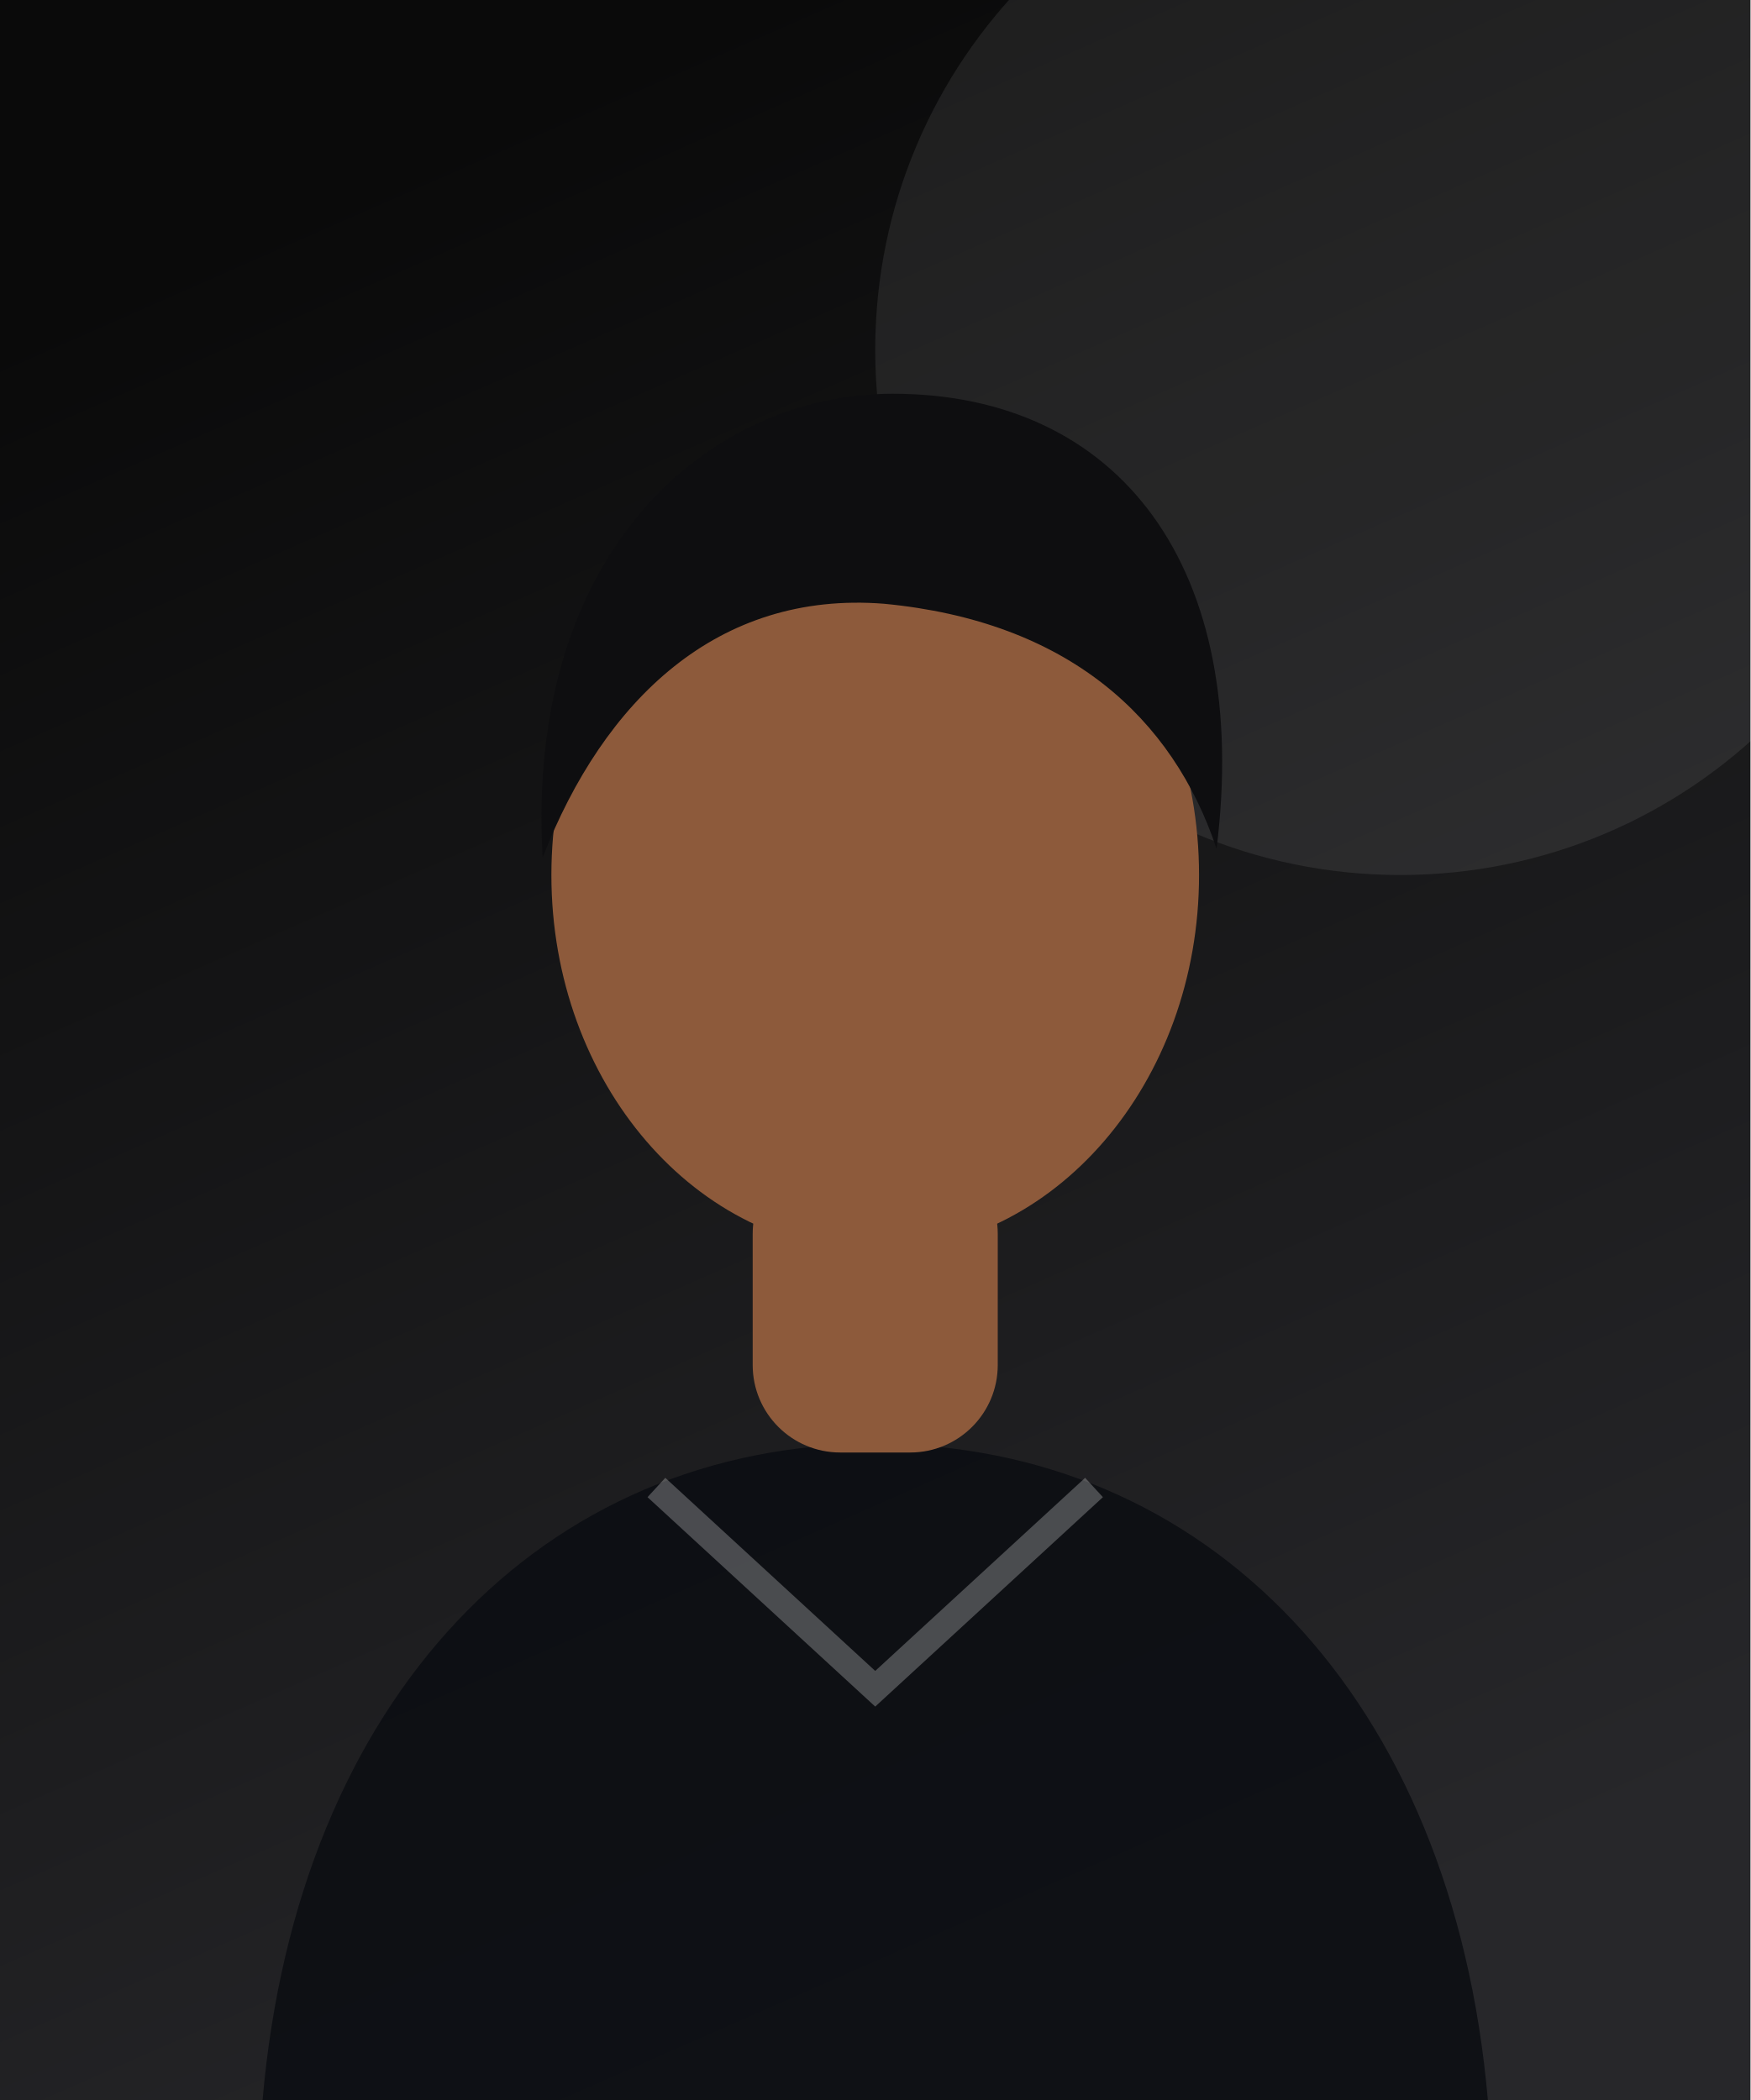
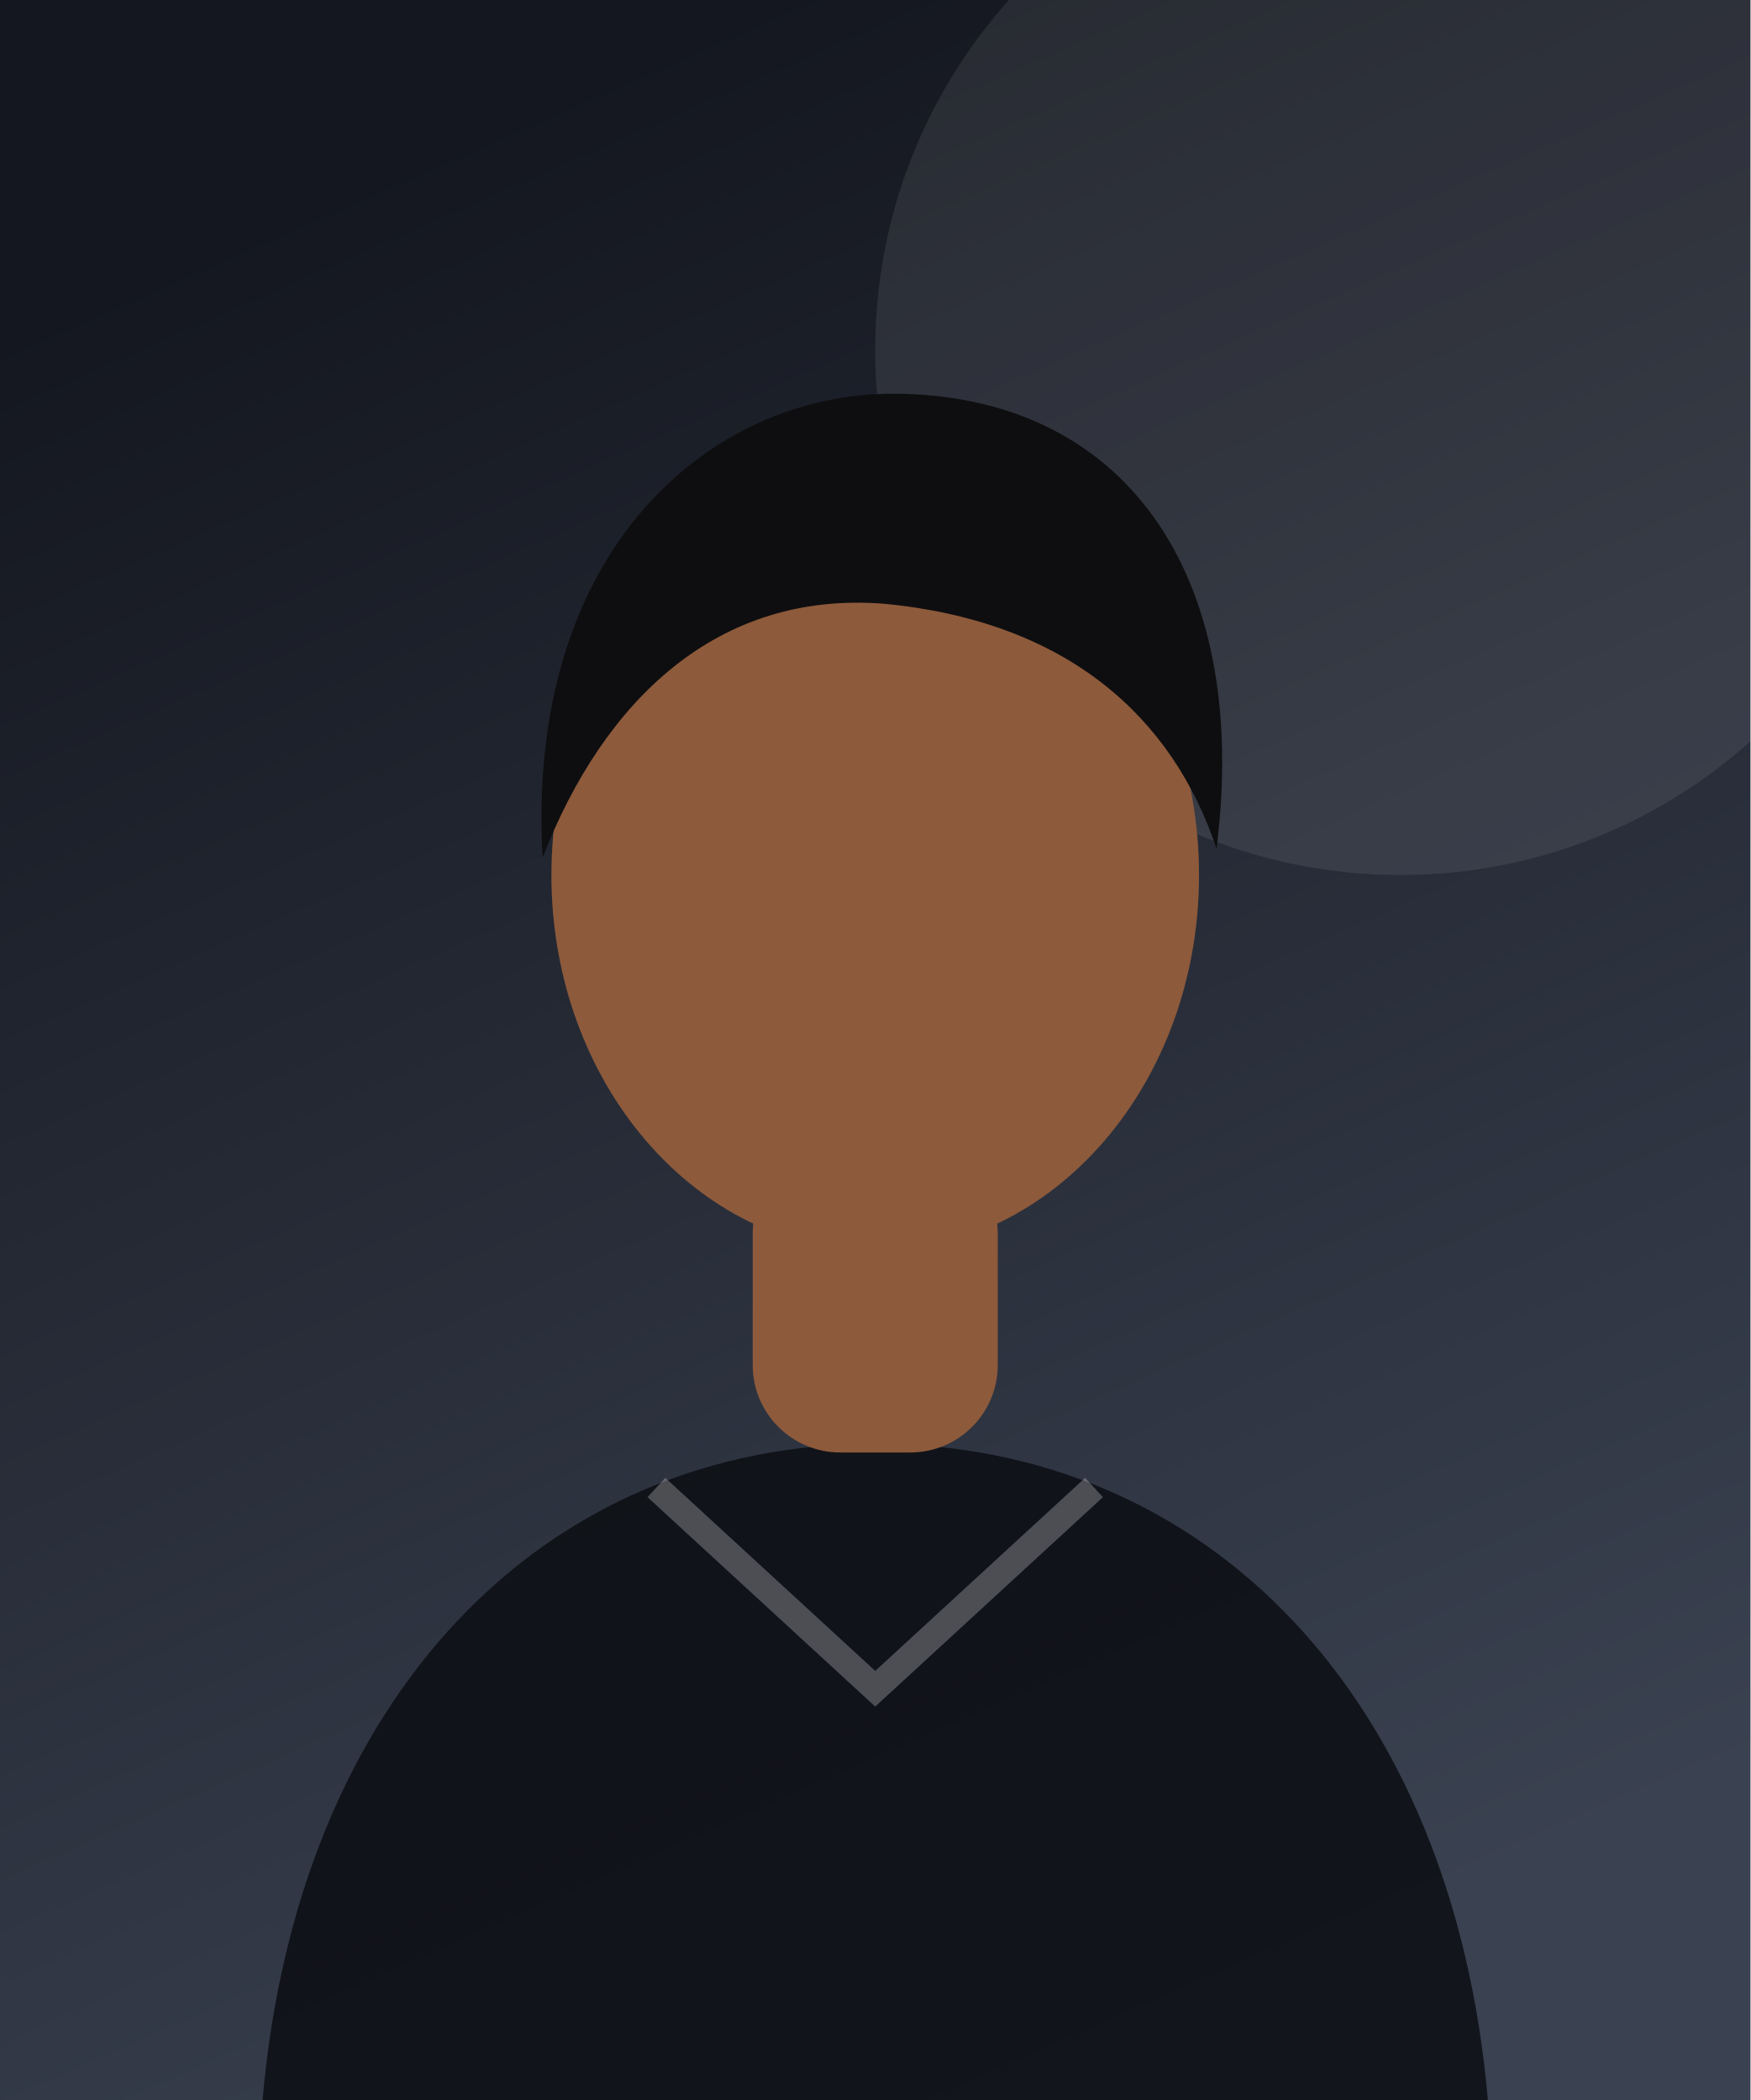
<svg xmlns="http://www.w3.org/2000/svg" viewBox="0 0 400 480" width="400" height="480">
  <defs>
    <linearGradient id="g" gradientTransform="rotate(70 .5 .5)">
-       <stop offset="0" stop-color="#0A0A0A" />
-       <stop offset="1" stop-color="#27272A" />
+       <stop offset="0" stop-color="#14171F" />
+       <stop offset="1" stop-color="#3A4150" />
    </linearGradient>
  </defs>
  <rect width="400" height="480" fill="url(#g)" />
  <circle cx="320" cy="80" r="120" fill="#fff" opacity=".08" />
  <path d="M60 480c8-92 64-150 140-150s132 58 140 150z" fill="#0B0D12" opacity=".85" />
  <path d="M150 340l50 46 50-46" fill="none" stroke="#fff" stroke-opacity=".25" stroke-width="6" />
  <rect x="172" y="262" width="56" height="70" rx="20" fill="#8D5A3B" />
  <ellipse cx="200" cy="200" rx="74" ry="86" fill="#8D5A3B" />
  <path d="M124 196c-4-70 38-106 80-106 52 0 82 40 74 104-10-30-34-52-76-56-38-3-64 22-78 58z" fill="#0E0E10" />
</svg>
